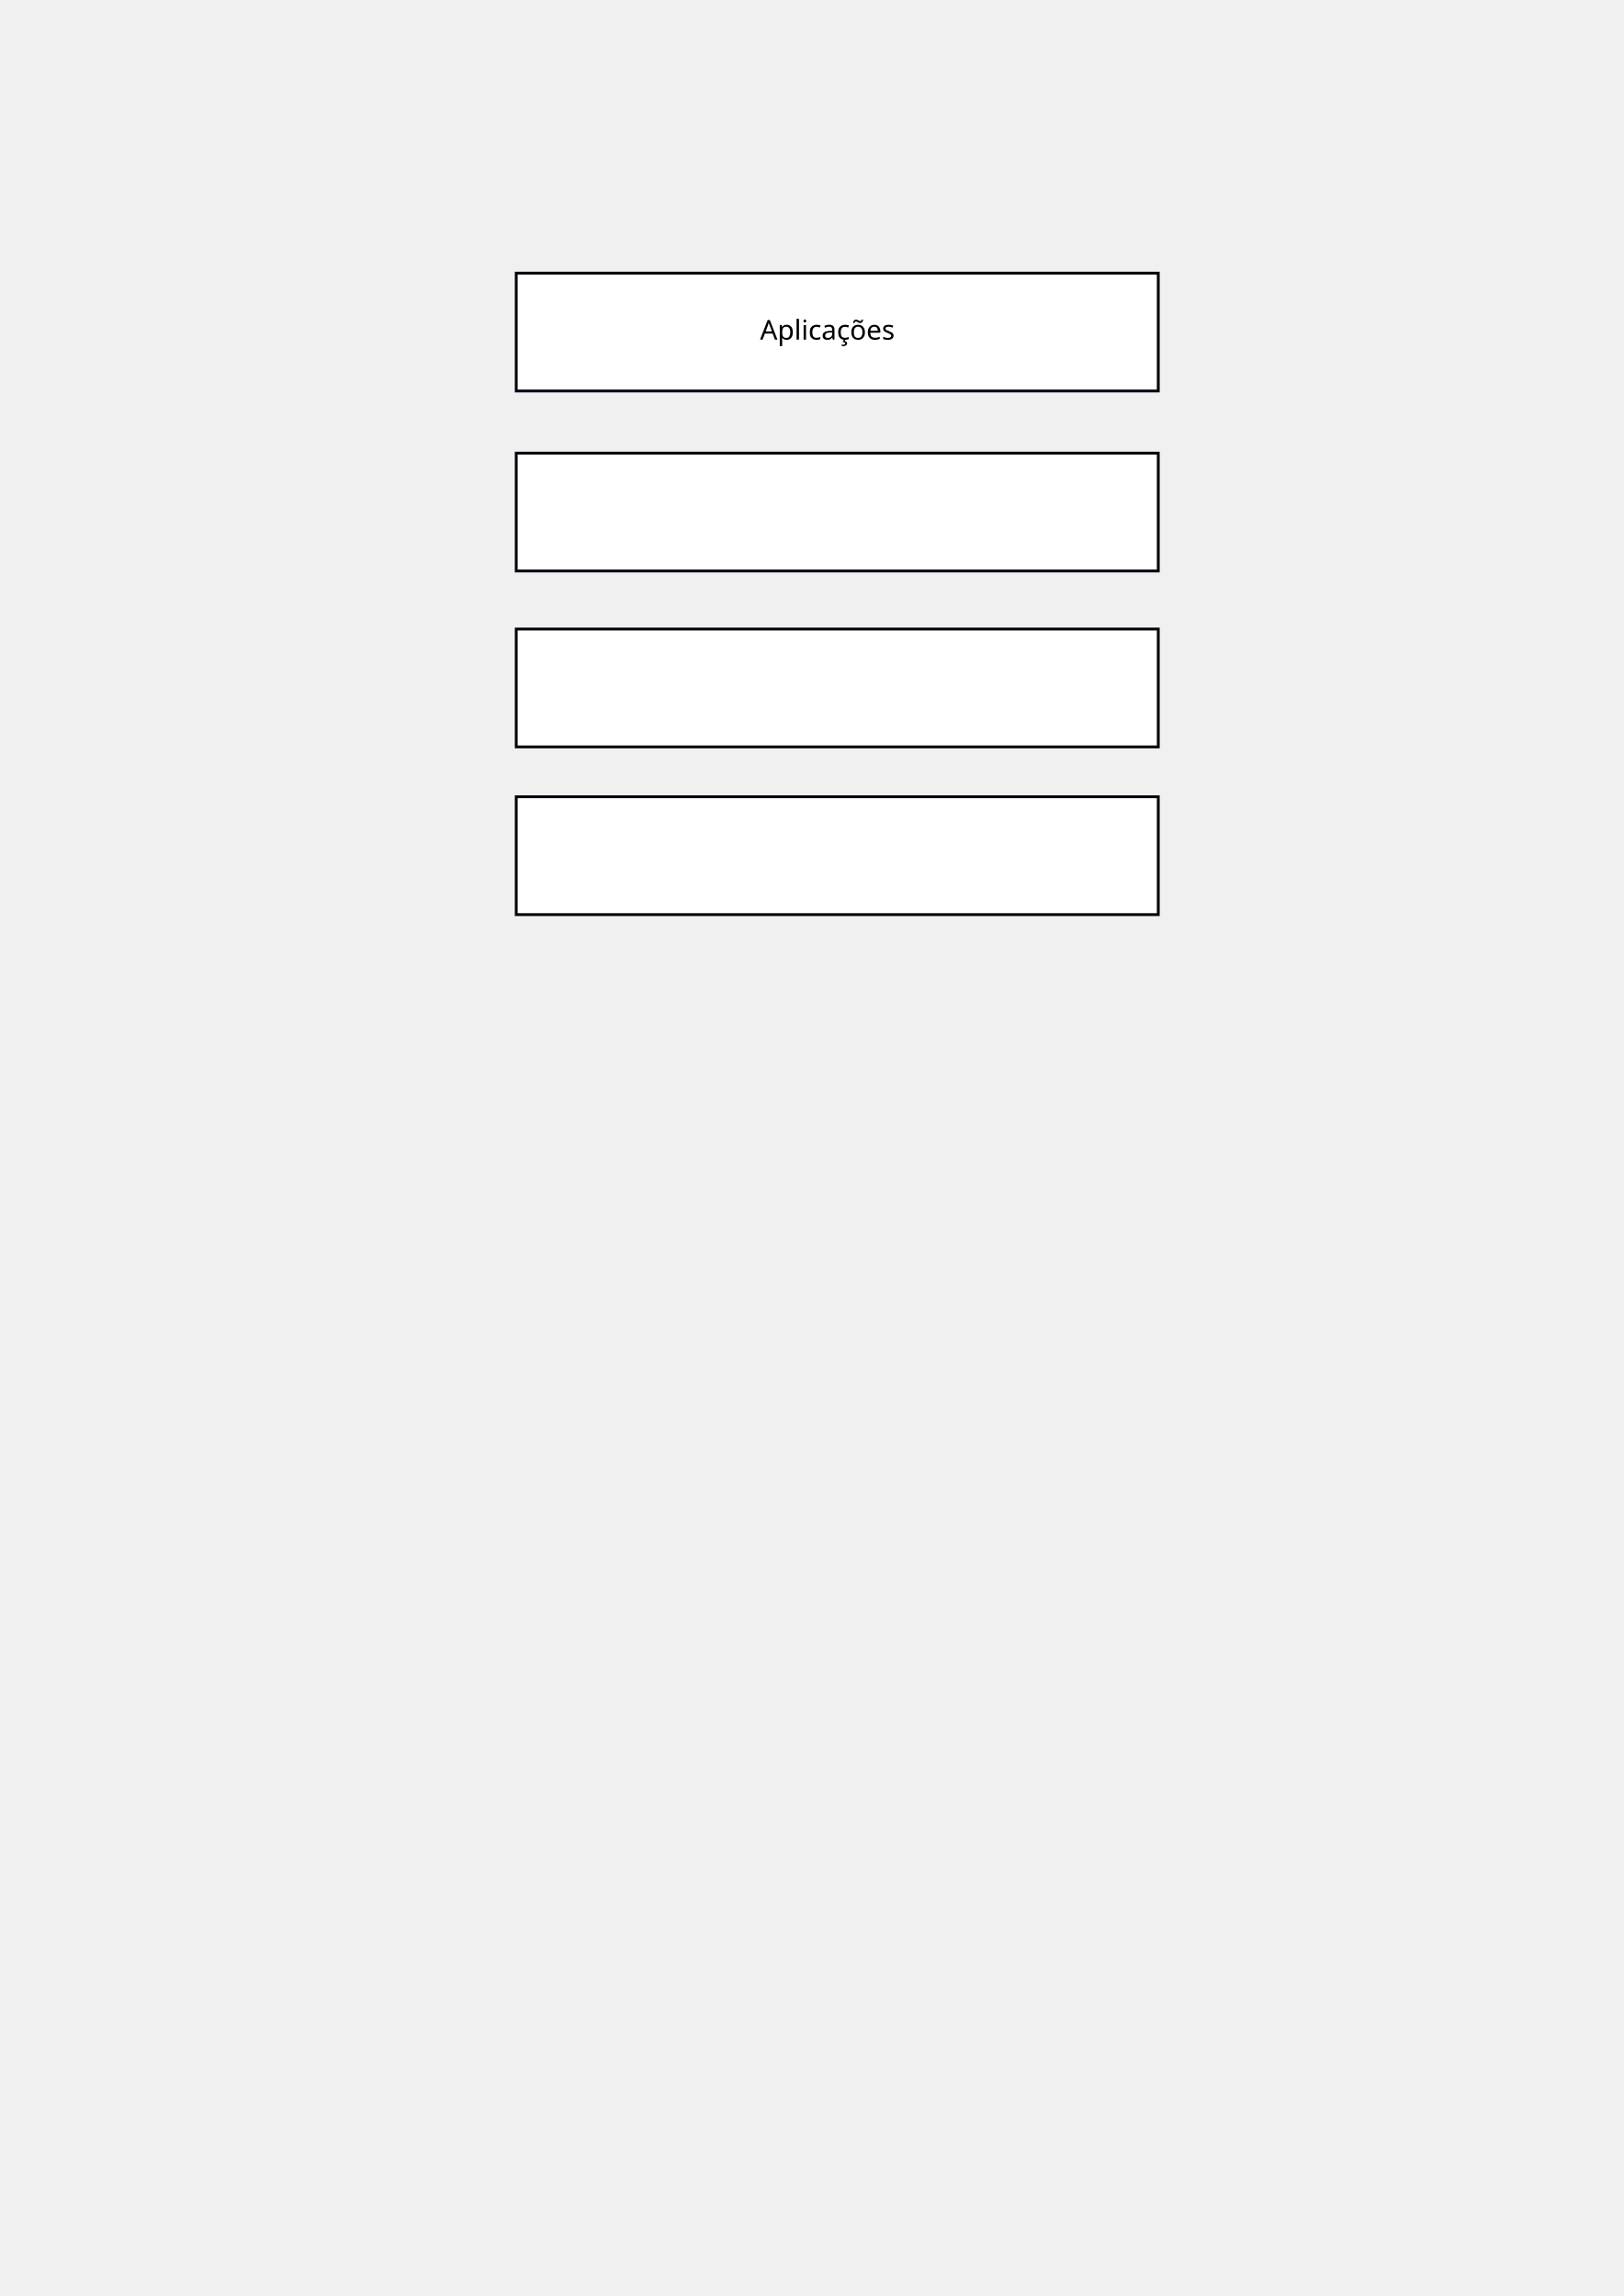
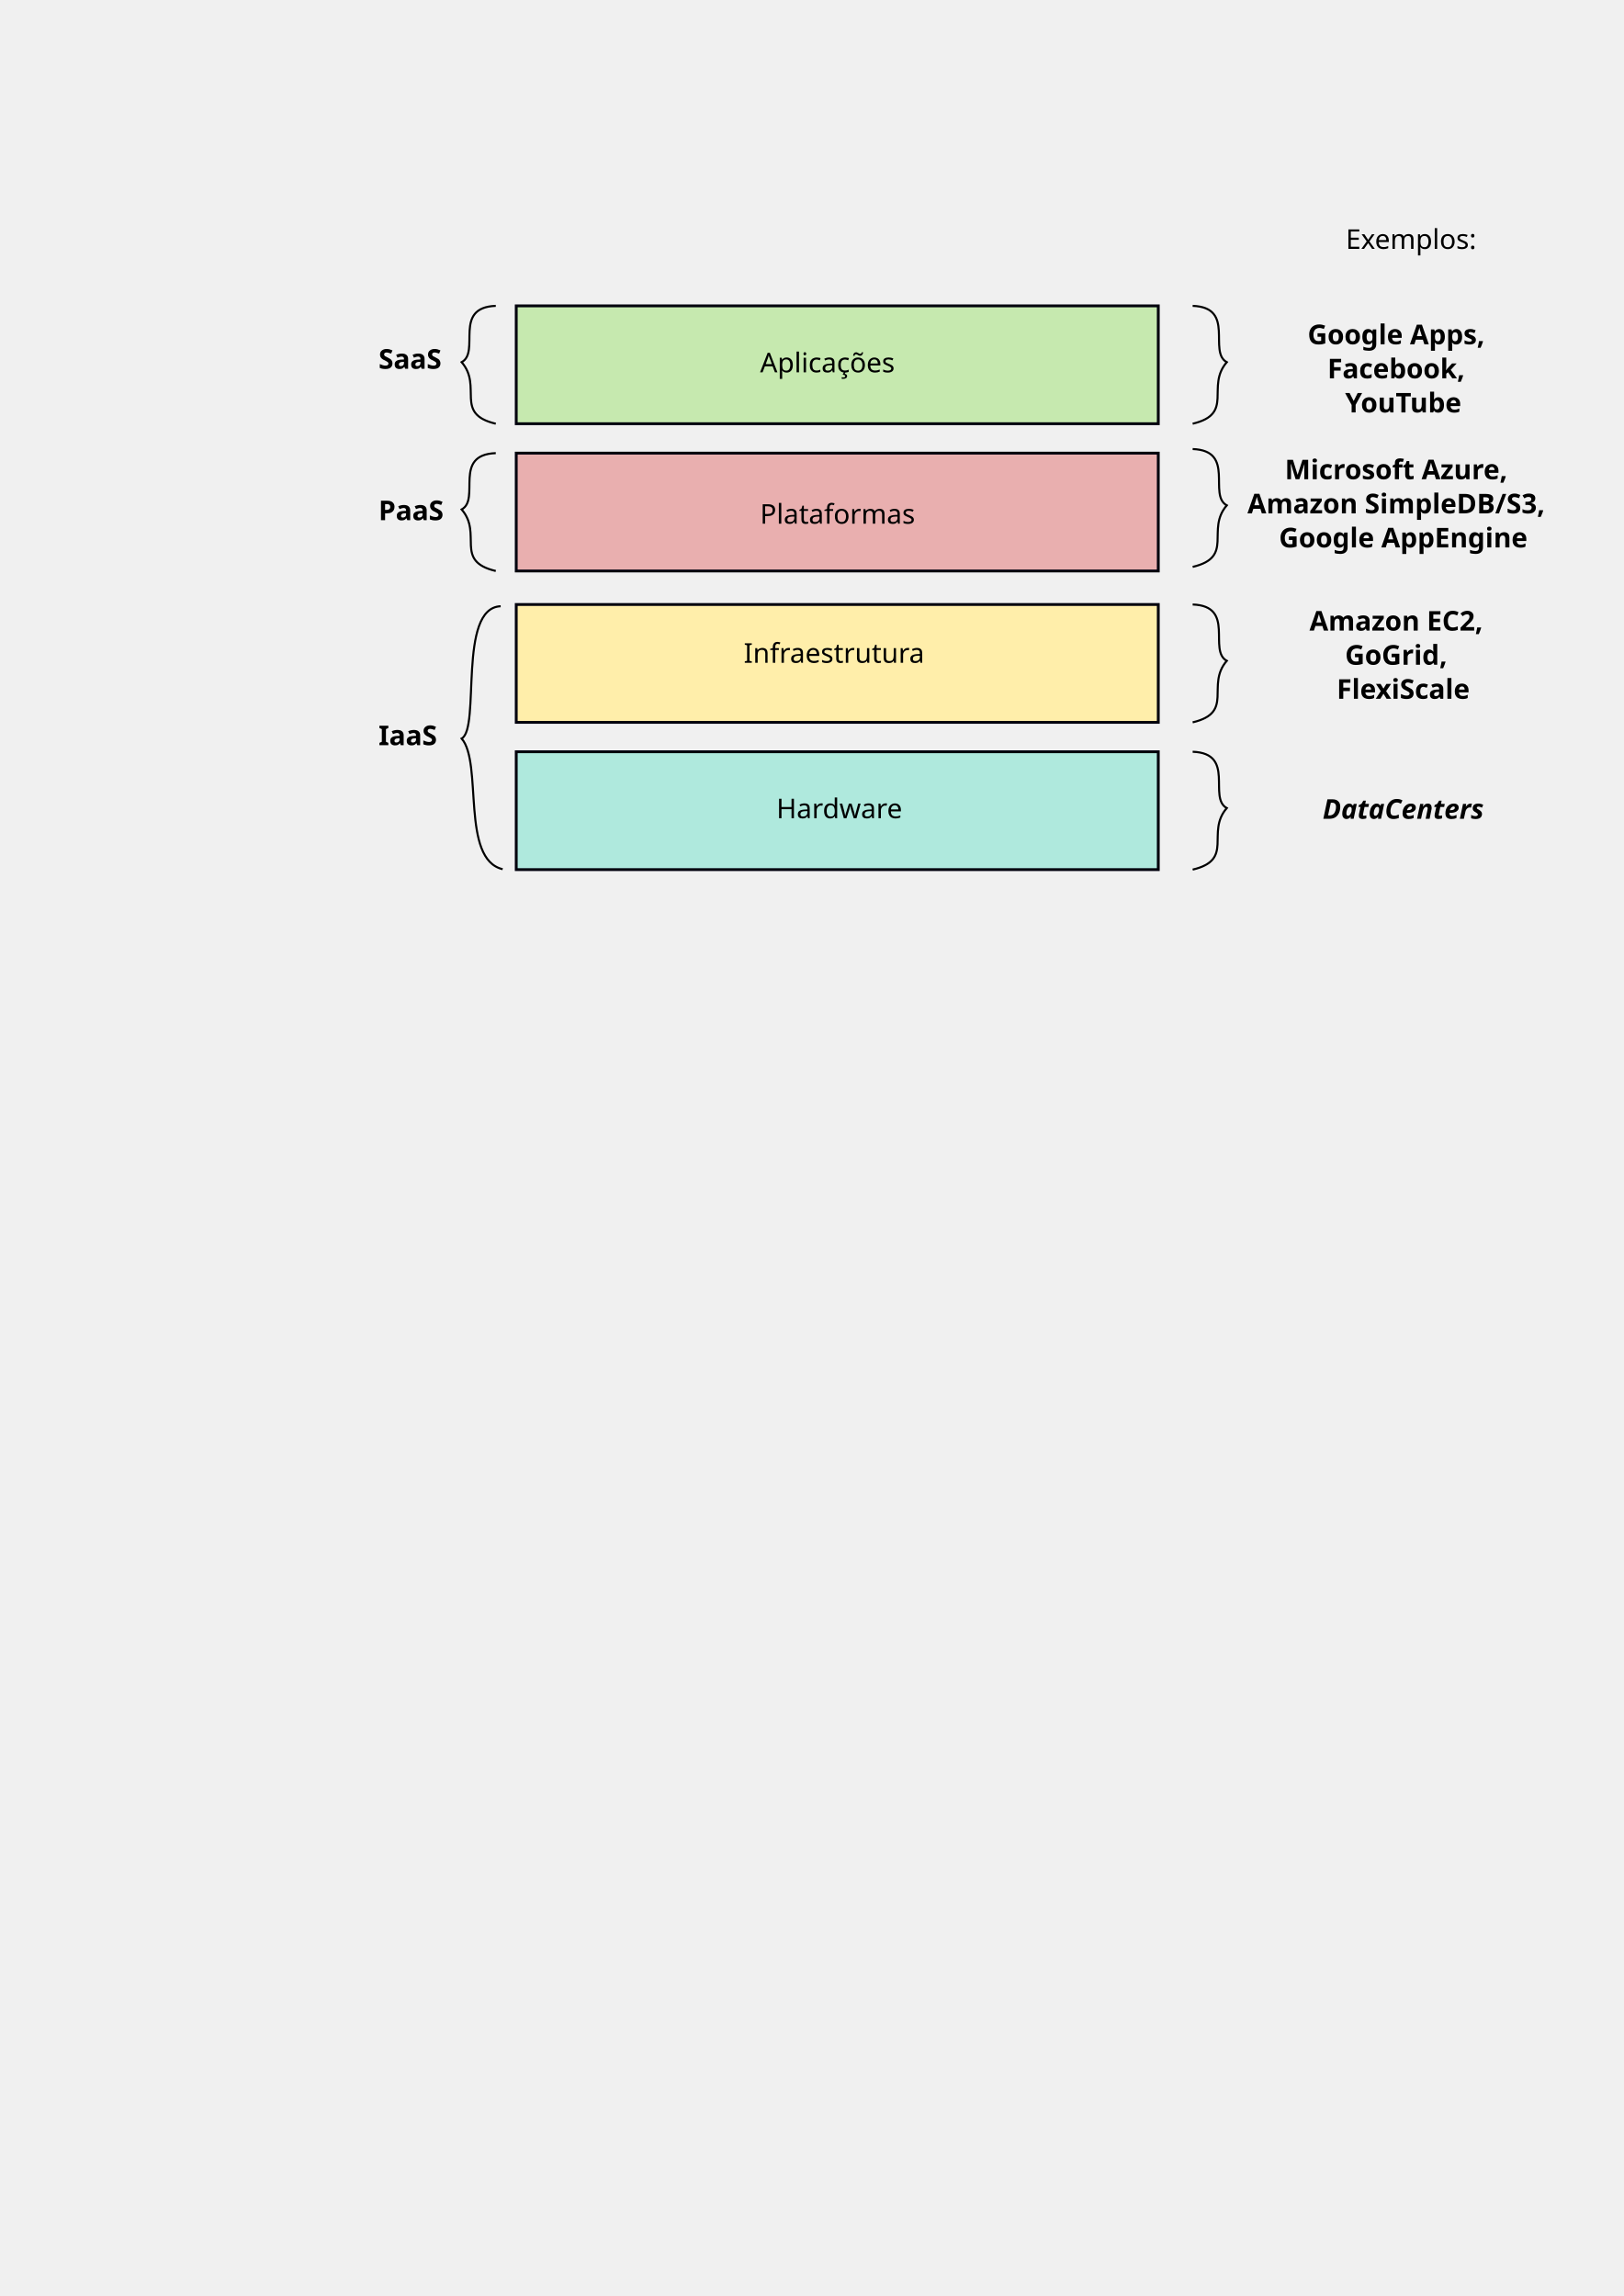
<svg xmlns="http://www.w3.org/2000/svg" width="210mm" height="297mm" viewBox="0 0 210 297" version="1.1" id="svg1096">
  <defs id="defs1090">
    </defs>
  <g id="layer1">
-     <rect style="fill:#ffffff;fill-opacity:1;stroke:#00000d;stroke-width:0.365;stroke-miterlimit:4;stroke-dasharray:none;stroke-opacity:1" id="rect1200" width="83.038" height="15.245" x="66.767" y="35.332" />
-     <rect y="58.615" x="66.767" height="15.245" width="83.038" id="rect1202" style="fill:#ffffff;fill-opacity:1;stroke:#00000d;stroke-width:0.365;stroke-miterlimit:4;stroke-dasharray:none;stroke-opacity:1" />
-     <rect style="fill:#ffffff;fill-opacity:1;stroke:#00000d;stroke-width:0.365;stroke-miterlimit:4;stroke-dasharray:none;stroke-opacity:1" id="rect1206" width="83.038" height="15.245" x="66.767" y="81.369" />
-     <rect y="103.065" x="66.767" height="15.245" width="83.038" id="rect1208" style="fill:#ffffff;fill-opacity:1;stroke:#00000d;stroke-width:0.365;stroke-miterlimit:4;stroke-dasharray:none;stroke-opacity:1" />
-     <text xml:space="preserve" style="font-style:normal;font-weight:normal;font-size:3.528px;line-height:1.25;font-family:sans-serif;letter-spacing:0px;word-spacing:0px;fill:#000000;fill-opacity:1;stroke:none;stroke-width:0.265" x="98.302" y="43.931" id="text1212">
-       <tspan id="tspan1210" x="98.302" y="43.931" style="stroke-width:0.265">Aplicações</tspan>
+     <rect style="fill:#c6e9af;fill-opacity:1;stroke:#00000d;stroke-width:0.365;stroke-miterlimit:4;stroke-dasharray:none;stroke-opacity:1" id="rect1200" width="83.038" height="15.245" x="66.767" y="39.565" />
+     <rect y="58.615" x="66.767" height="15.245" width="83.038" id="rect1202" style="fill:#e9afaf;fill-opacity:1;stroke:#00000d;stroke-width:0.365;stroke-miterlimit:4;stroke-dasharray:none;stroke-opacity:1" />
+     <rect style="fill:#ffeeaa;fill-opacity:1;stroke:#00000d;stroke-width:0.365;stroke-miterlimit:4;stroke-dasharray:none;stroke-opacity:1" id="rect1206" width="83.038" height="15.245" x="66.767" y="78.194" />
+     <rect y="97.244" x="66.767" height="15.245" width="83.038" id="rect1208" style="fill:#afe9dd;fill-opacity:1;stroke:#00000d;stroke-width:0.365;stroke-miterlimit:4;stroke-dasharray:none;stroke-opacity:1" />
+     <text xml:space="preserve" style="font-style:normal;font-weight:normal;font-size:3.528px;line-height:1.25;font-family:sans-serif;letter-spacing:0px;word-spacing:0px;fill:#000000;fill-opacity:1;stroke:none;stroke-width:0.265" x="98.302" y="48.165" id="text1212">
+       <tspan id="tspan1210" x="98.302" y="48.165" style="stroke-width:0.265">Aplicações</tspan>
+     </text>
+     <text id="text297" y="67.744" x="98.302" style="font-style:normal;font-weight:normal;font-size:3.528px;line-height:1.25;font-family:sans-serif;letter-spacing:0px;word-spacing:0px;fill:#000000;fill-opacity:1;stroke:none;stroke-width:0.265" xml:space="preserve">
+       <tspan style="stroke-width:0.265" y="67.744" x="98.302" id="tspan295">Plataformas</tspan>
+     </text>
+     <text xml:space="preserve" style="font-style:normal;font-weight:normal;font-size:3.528px;line-height:1.25;font-family:sans-serif;letter-spacing:0px;word-spacing:0px;fill:#000000;fill-opacity:1;stroke:none;stroke-width:0.265" x="96.186" y="85.736" id="text301">
+       <tspan id="tspan299" x="96.186" y="85.736" style="stroke-width:0.265">Infraestrutura</tspan>
+     </text>
+     <text id="text305" y="105.844" x="100.419" style="font-style:normal;font-weight:normal;font-size:3.528px;line-height:1.25;font-family:sans-serif;letter-spacing:0px;word-spacing:0px;fill:#000000;fill-opacity:1;stroke:none;stroke-width:0.265" xml:space="preserve">
+       <tspan style="stroke-width:0.265" y="105.844" x="100.419" id="tspan303">Hardware</tspan>
+     </text>
+     <text xml:space="preserve" style="font-style:normal;font-weight:normal;font-size:3.528px;line-height:1.25;font-family:sans-serif;letter-spacing:0px;word-spacing:0px;fill:#000000;fill-opacity:1;stroke:none;stroke-width:0.265" x="48.962" y="47.707" id="text309">
+       <tspan id="tspan307" x="48.962" y="47.707" style="stroke-width:0.265;-inkscape-font-specification:'sans-serif Bold';font-family:sans-serif;font-weight:bold;font-style:normal;font-stretch:normal;font-variant:normal">SaaS</tspan>
+     </text>
+     <text id="text313" y="67.286" x="48.962" style="font-style:normal;font-weight:bold;font-size:3.528px;line-height:1.25;font-family:sans-serif;letter-spacing:0px;word-spacing:0px;fill:#000000;fill-opacity:1;stroke:none;stroke-width:0.265;-inkscape-font-specification:'sans-serif Bold';font-stretch:normal;font-variant:normal;" xml:space="preserve">
+       <tspan style="stroke-width:0.265;-inkscape-font-specification:'sans-serif Bold';font-family:sans-serif;font-weight:bold;font-style:normal;font-stretch:normal;font-variant:normal;" y="67.286" x="48.962" id="tspan311">PaaS</tspan>
+     </text>
+     <text xml:space="preserve" style="font-style:normal;font-weight:bold;font-size:3.528px;line-height:1.25;font-family:sans-serif;letter-spacing:0px;word-spacing:0px;fill:#000000;fill-opacity:1;stroke:none;stroke-width:0.265;-inkscape-font-specification:'sans-serif Bold';font-stretch:normal;font-variant:normal;" x="48.962" y="96.39" id="text317">
+       <tspan id="tspan315" x="48.962" y="96.39" style="stroke-width:0.265;-inkscape-font-specification:'sans-serif Bold';font-family:sans-serif;font-weight:bold;font-style:normal;font-stretch:normal;font-variant:normal;">IaaS</tspan>
+     </text>
+     <path style="fill:none;stroke:#000000;stroke-width:0.265px;stroke-linecap:butt;stroke-linejoin:miter;stroke-opacity:1" d="m 64.121,39.565 c -5.599,0.205 -1.953,5.949 -4.414,7.285 2.754,3.182 -1.033,6.675 4.414,7.96" id="path319" />
+     <path id="path321" d="m 64.121,58.615 c -5.599,0.205 -1.953,5.949 -4.414,7.285 2.754,3.182 -1.033,6.675 4.414,7.96" style="fill:none;stroke:#000000;stroke-width:0.265px;stroke-linecap:butt;stroke-linejoin:miter;stroke-opacity:1" />
+     <path style="fill:none;stroke:#000000;stroke-width:0.265px;stroke-linecap:butt;stroke-linejoin:miter;stroke-opacity:1" d="m 64.755,78.42 c -5.599,0.205 -2.587,15.777 -5.048,17.113 2.754,3.182 -0.145,15.616 5.302,16.901" id="path323" />
+     <text xml:space="preserve" style="font-style:normal;font-weight:normal;font-size:3.528px;line-height:1.25;font-family:sans-serif;letter-spacing:0px;word-spacing:0px;fill:#000000;fill-opacity:1;stroke:none;stroke-width:0.265" x="174.049" y="32.192" id="text327">
+       <tspan id="tspan325" x="174.049" y="32.192" style="stroke-width:0.265">Exemplos:</tspan>
+     </text>
+     <path id="path329" d="m 154.251,39.565 c 5.599,0.205 1.953,5.949 4.414,7.285 -2.754,3.182 1.033,6.675 -4.414,7.96" style="fill:none;stroke:#000000;stroke-width:0.265px;stroke-linecap:butt;stroke-linejoin:miter;stroke-opacity:1" />
+     <path style="fill:none;stroke:#000000;stroke-width:0.265px;stroke-linecap:butt;stroke-linejoin:miter;stroke-opacity:1" d="m 154.251,58.086 c 5.599,0.205 1.953,5.949 4.414,7.285 -2.754,3.182 1.033,6.675 -4.414,7.96" id="path331" />
+     <text id="text339" y="44.532" x="183.776" style="font-style:normal;font-weight:normal;font-size:3.528px;line-height:1.25;font-family:sans-serif;text-align:center;letter-spacing:0px;word-spacing:0px;text-anchor:middle;fill:#000000;fill-opacity:1;stroke:none;stroke-width:0.265" xml:space="preserve">
+       <tspan style="font-style:normal;font-variant:normal;font-weight:bold;font-stretch:normal;font-family:sans-serif;-inkscape-font-specification:'sans-serif Bold';text-align:center;text-anchor:middle;stroke-width:0.265" y="44.532" x="183.776" id="tspan337">Google Apps,</tspan>
+       <tspan style="font-style:normal;font-variant:normal;font-weight:bold;font-stretch:normal;font-family:sans-serif;-inkscape-font-specification:'sans-serif Bold';text-align:center;text-anchor:middle;stroke-width:0.265" y="48.941" x="183.776" id="tspan343">Facebook,</tspan>
+       <tspan style="font-style:normal;font-variant:normal;font-weight:bold;font-stretch:normal;font-family:sans-serif;-inkscape-font-specification:'sans-serif Bold';text-align:center;text-anchor:middle;stroke-width:0.265" y="53.351" x="183.776" id="tspan341">YouTube</tspan>
+     </text>
+     <text xml:space="preserve" style="font-style:normal;font-weight:normal;font-size:3.528px;line-height:1.25;font-family:sans-serif;text-align:center;letter-spacing:0px;word-spacing:0px;text-anchor:middle;fill:#000000;fill-opacity:1;stroke:none;stroke-width:0.265" x="183.776" y="61.994" id="text351">
+       <tspan id="tspan349" x="183.776" y="61.994" style="font-style:normal;font-variant:normal;font-weight:bold;font-stretch:normal;font-family:sans-serif;-inkscape-font-specification:'sans-serif Bold';text-align:center;text-anchor:middle;stroke-width:0.265">Microsoft Azure,</tspan>
+       <tspan x="183.776" y="66.404" style="font-style:normal;font-variant:normal;font-weight:bold;font-stretch:normal;font-family:sans-serif;-inkscape-font-specification:'sans-serif Bold';text-align:center;text-anchor:middle;stroke-width:0.265" id="tspan357">Amazon SimpleDB/S3,</tspan>
+       <tspan x="183.776" y="70.813" style="font-style:normal;font-variant:normal;font-weight:bold;font-stretch:normal;font-family:sans-serif;-inkscape-font-specification:'sans-serif Bold';text-align:center;text-anchor:middle;stroke-width:0.265" id="tspan359">Google AppEngine</tspan>
+     </text>
+     <text id="text367" y="81.573" x="183.776" style="font-style:normal;font-weight:normal;font-size:3.528px;line-height:1.25;font-family:sans-serif;text-align:center;letter-spacing:0px;word-spacing:0px;text-anchor:middle;fill:#000000;fill-opacity:1;stroke:none;stroke-width:0.265" xml:space="preserve">
+       <tspan id="tspan365" style="font-style:normal;font-variant:normal;font-weight:bold;font-stretch:normal;font-family:sans-serif;-inkscape-font-specification:'sans-serif Bold';text-align:center;text-anchor:middle;stroke-width:0.265" y="81.573" x="183.776">Amazon EC2,</tspan>
+       <tspan style="font-style:normal;font-variant:normal;font-weight:bold;font-stretch:normal;font-family:sans-serif;-inkscape-font-specification:'sans-serif Bold';text-align:center;text-anchor:middle;stroke-width:0.265" y="85.983" x="183.776" id="tspan374">GoGrid,</tspan>
+       <tspan style="font-style:normal;font-variant:normal;font-weight:bold;font-stretch:normal;font-family:sans-serif;-inkscape-font-specification:'sans-serif Bold';text-align:center;text-anchor:middle;stroke-width:0.265" y="90.393" x="183.776" id="tspan380">FlexiScale</tspan>
+     </text>
+     <path id="path376" d="m 154.251,78.194 c 5.599,0.205 1.953,5.949 4.414,7.285 -2.754,3.182 1.033,6.675 -4.414,7.96" style="fill:none;stroke:#000000;stroke-width:0.265px;stroke-linecap:butt;stroke-linejoin:miter;stroke-opacity:1" />
+     <path style="fill:none;stroke:#000000;stroke-width:0.265px;stroke-linecap:butt;stroke-linejoin:miter;stroke-opacity:1" d="m 154.251,97.244 c 5.599,0.205 1.953,5.949 4.414,7.285 -2.754,3.182 1.033,6.675 -4.414,7.96" id="path378" />
+     <text xml:space="preserve" style="font-style:normal;font-weight:normal;font-size:3.528px;line-height:1.25;font-family:sans-serif;text-align:center;letter-spacing:0px;word-spacing:0px;text-anchor:middle;fill:#000000;fill-opacity:1;stroke:none;stroke-width:0.265" x="183.776" y="105.915" id="text388">
+       <tspan id="tspan386" x="183.776" y="105.915" style="font-style:italic;font-variant:normal;font-weight:bold;font-stretch:normal;font-family:sans-serif;-inkscape-font-specification:'sans-serif Bold Italic';text-align:center;text-anchor:middle;stroke-width:0.265">DataCenters</tspan>
    </text>
  </g>
</svg>
